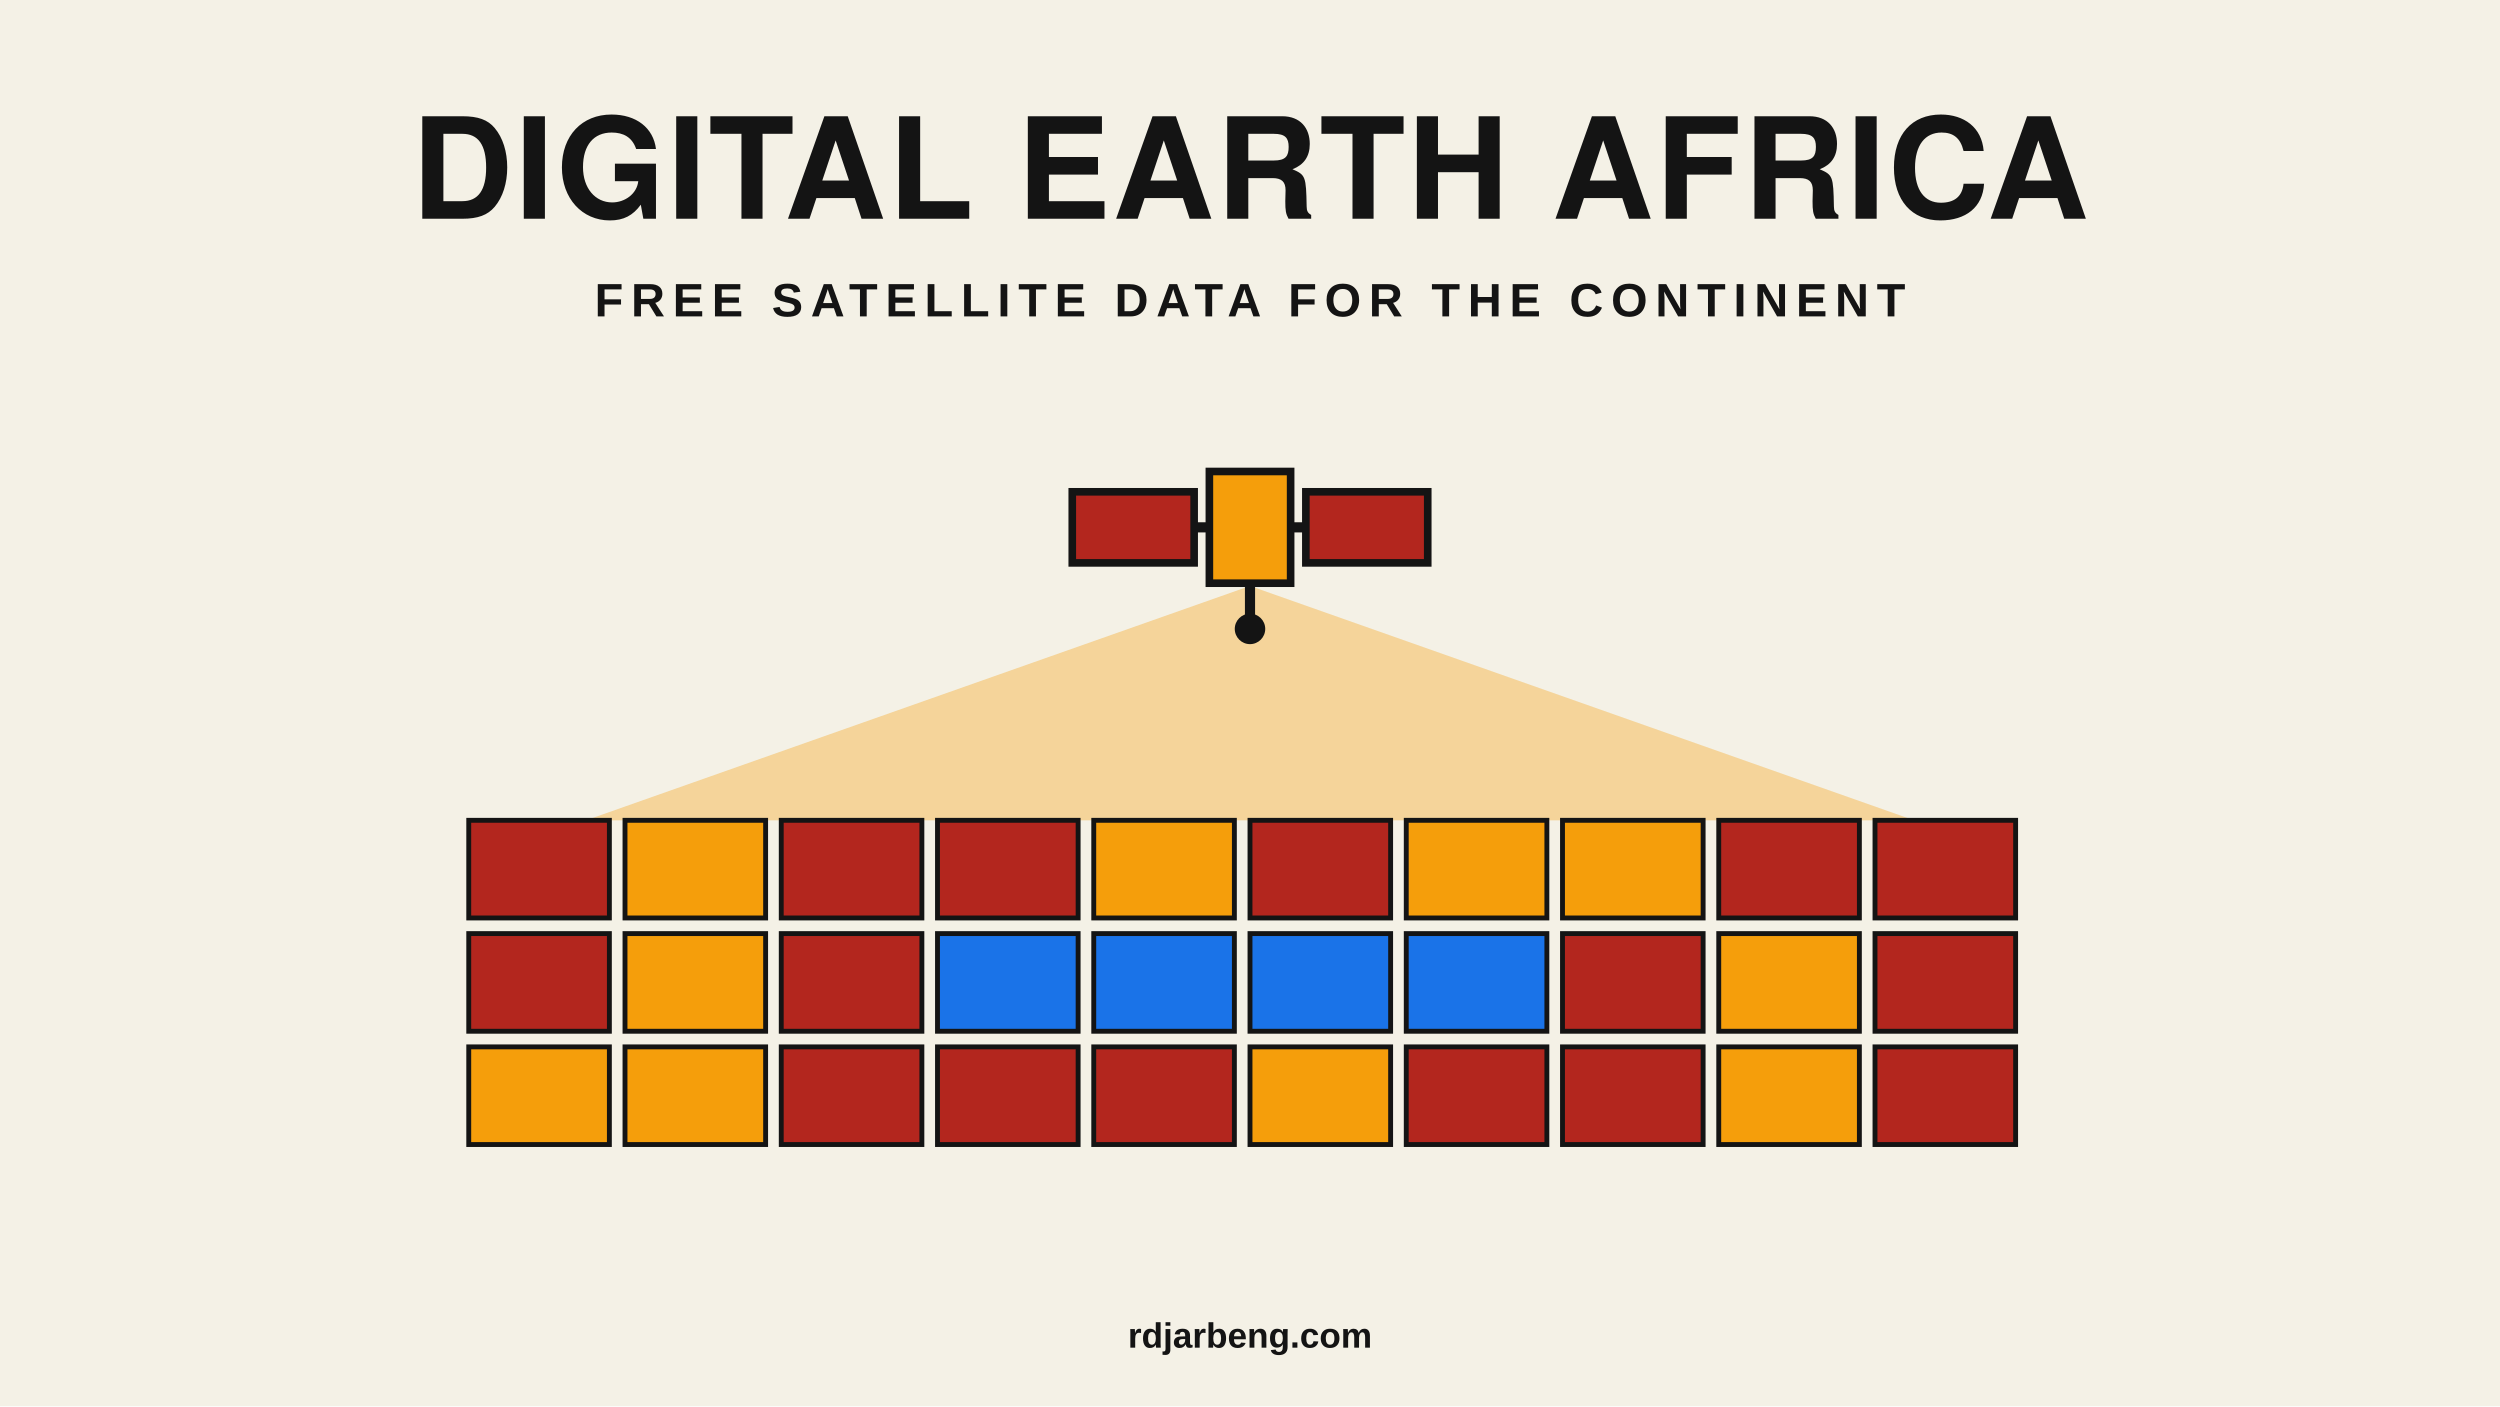
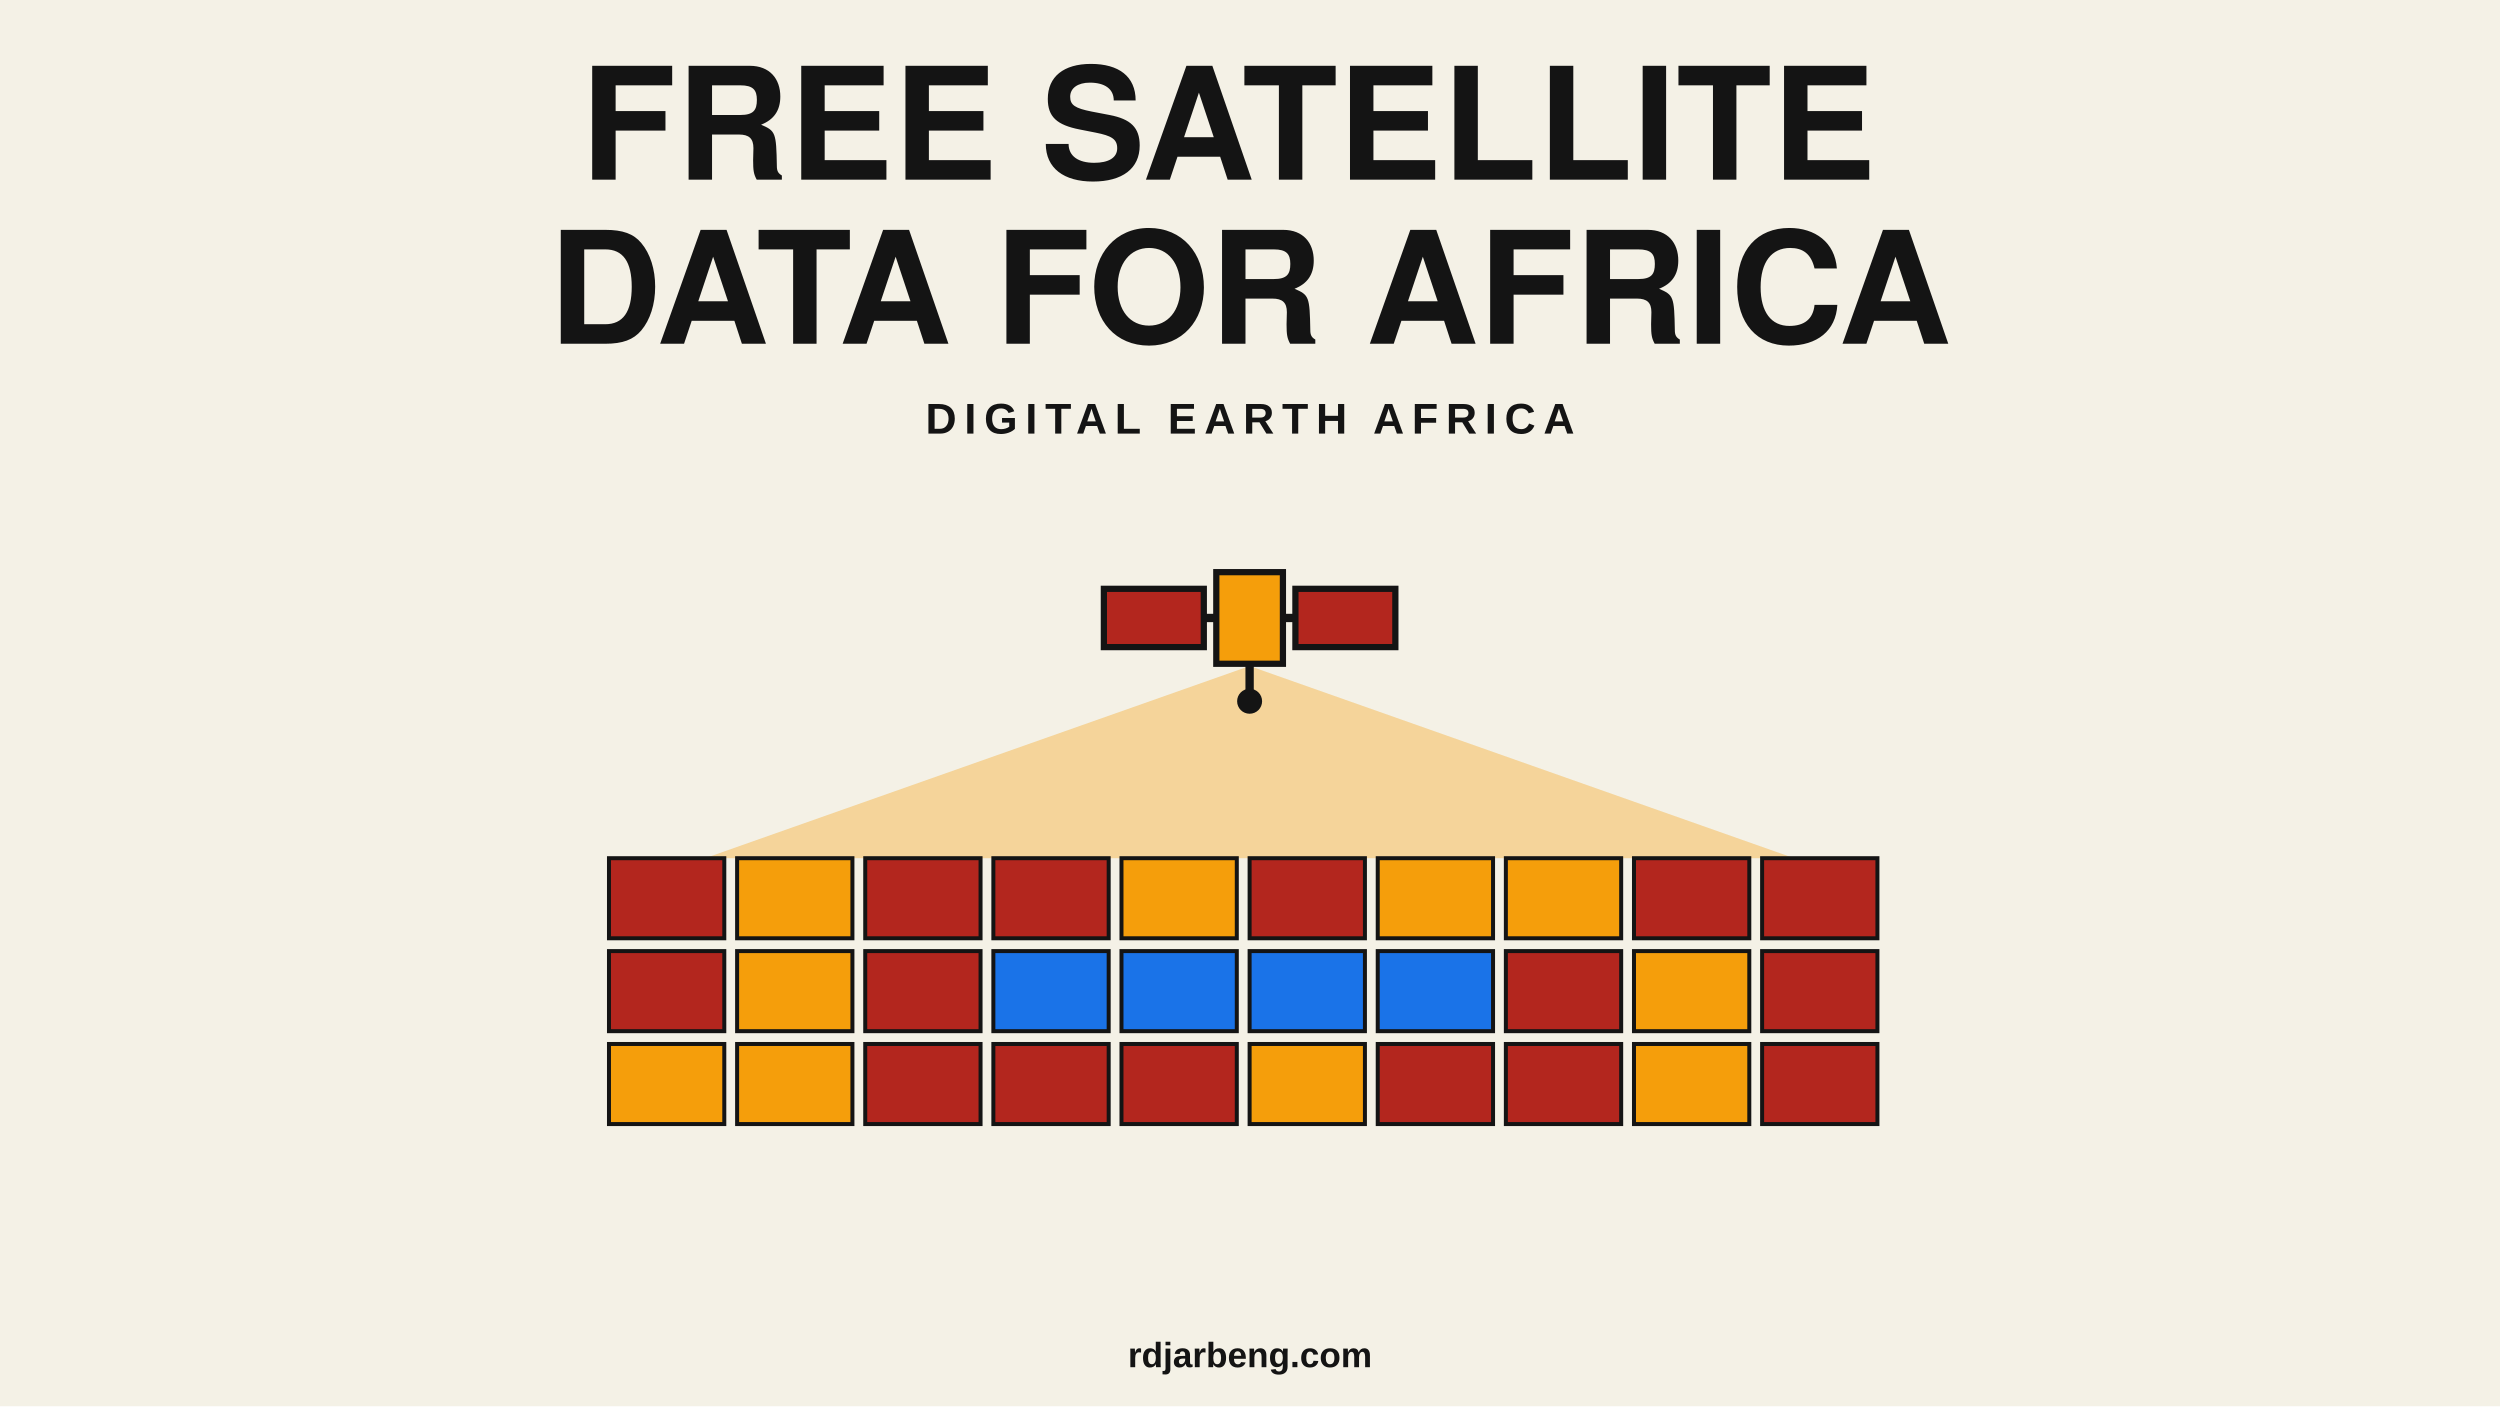
<svg xmlns="http://www.w3.org/2000/svg" viewBox="0 0 1280 720" width="1280" height="720">
  <rect width="1280" height="720" fill="#f4f1e6" />
  <g fill="#141414" font-family="'Arial Black', 'Helvetica Neue', Impact, sans-serif" text-anchor="middle">
-     <text x="640" y="112" font-size="72" font-weight="900" letter-spacing="1">DIGITAL EARTH AFRICA</text>
-     <text x="640" y="162" font-size="24" font-weight="700" letter-spacing="4" font-family="Arial, Helvetica, sans-serif">FREE SATELLITE DATA FOR THE CONTINENT</text>
+     <text x="640" y="92" font-size="80" font-weight="900">
+       <tspan x="640" dy="0">FREE SATELLITE</tspan>
+       <tspan x="640" dy="84">DATA FOR AFRICA</tspan>
+     </text>
+     <text x="640" y="222" font-size="22" font-weight="700" letter-spacing="4" font-family="Arial, Helvetica, sans-serif">DIGITAL EARTH AFRICA</text>
  </g>
-   <path d="M640 300 L300 420 L980 420 Z" fill="#f59e0b" opacity="0.35" />
-   <rect x="240" y="420" width="72" height="50" fill="#b3261e" stroke="#141414" stroke-width="2.5" />
-   <rect x="320" y="420" width="72" height="50" fill="#f59e0b" stroke="#141414" stroke-width="2.5" />
-   <rect x="400" y="420" width="72" height="50" fill="#b3261e" stroke="#141414" stroke-width="2.5" />
-   <rect x="480" y="420" width="72" height="50" fill="#b3261e" stroke="#141414" stroke-width="2.5" />
-   <rect x="560" y="420" width="72" height="50" fill="#f59e0b" stroke="#141414" stroke-width="2.5" />
-   <rect x="640" y="420" width="72" height="50" fill="#b3261e" stroke="#141414" stroke-width="2.5" />
-   <rect x="720" y="420" width="72" height="50" fill="#f59e0b" stroke="#141414" stroke-width="2.5" />
-   <rect x="800" y="420" width="72" height="50" fill="#f59e0b" stroke="#141414" stroke-width="2.5" />
-   <rect x="880" y="420" width="72" height="50" fill="#b3261e" stroke="#141414" stroke-width="2.5" />
-   <rect x="960" y="420" width="72" height="50" fill="#b3261e" stroke="#141414" stroke-width="2.5" />
-   <rect x="240" y="478" width="72" height="50" fill="#b3261e" stroke="#141414" stroke-width="2.5" />
-   <rect x="320" y="478" width="72" height="50" fill="#f59e0b" stroke="#141414" stroke-width="2.5" />
-   <rect x="400" y="478" width="72" height="50" fill="#b3261e" stroke="#141414" stroke-width="2.5" />
-   <rect x="480" y="478" width="72" height="50" fill="#1a73e8" stroke="#141414" stroke-width="2.5" />
-   <rect x="560" y="478" width="72" height="50" fill="#1a73e8" stroke="#141414" stroke-width="2.5" />
-   <rect x="640" y="478" width="72" height="50" fill="#1a73e8" stroke="#141414" stroke-width="2.5" />
-   <rect x="720" y="478" width="72" height="50" fill="#1a73e8" stroke="#141414" stroke-width="2.5" />
-   <rect x="800" y="478" width="72" height="50" fill="#b3261e" stroke="#141414" stroke-width="2.5" />
-   <rect x="880" y="478" width="72" height="50" fill="#f59e0b" stroke="#141414" stroke-width="2.5" />
-   <rect x="960" y="478" width="72" height="50" fill="#b3261e" stroke="#141414" stroke-width="2.5" />
-   <rect x="240" y="536" width="72" height="50" fill="#f59e0b" stroke="#141414" stroke-width="2.5" />
-   <rect x="320" y="536" width="72" height="50" fill="#f59e0b" stroke="#141414" stroke-width="2.5" />
-   <rect x="400" y="536" width="72" height="50" fill="#b3261e" stroke="#141414" stroke-width="2.5" />
-   <rect x="480" y="536" width="72" height="50" fill="#b3261e" stroke="#141414" stroke-width="2.5" />
-   <rect x="560" y="536" width="72" height="50" fill="#b3261e" stroke="#141414" stroke-width="2.5" />
-   <rect x="640" y="536" width="72" height="50" fill="#f59e0b" stroke="#141414" stroke-width="2.5" />
-   <rect x="720" y="536" width="72" height="50" fill="#b3261e" stroke="#141414" stroke-width="2.5" />
-   <rect x="800" y="536" width="72" height="50" fill="#b3261e" stroke="#141414" stroke-width="2.5" />
-   <rect x="880" y="536" width="72" height="50" fill="#f59e0b" stroke="#141414" stroke-width="2.5" />
-   <rect x="960" y="536" width="72" height="50" fill="#b3261e" stroke="#141414" stroke-width="2.5" />
-   <g transform="translate(640 270) scale(1.3)">
-     <rect x="-70" y="-14" width="48" height="28" fill="#b3261e" stroke="#141414" stroke-width="3" />
-     <rect x="22" y="-14" width="48" height="28" fill="#b3261e" stroke="#141414" stroke-width="3" />
-     <line x1="-22" y1="0" x2="-14" y2="0" stroke="#141414" stroke-width="4" />
-     <line x1="14" y1="0" x2="22" y2="0" stroke="#141414" stroke-width="4" />
-     <rect x="-16" y="-22" width="32" height="44" fill="#f59e0b" stroke="#141414" stroke-width="3" />
-     <line x1="0" y1="22" x2="0" y2="36" stroke="#141414" stroke-width="4" />
-     <circle cx="0" cy="40" r="6" fill="#141414" />
+   <g transform="translate(115 95) scale(0.82)">
+     <path d="M640 300 L300 420 L980 420 Z" fill="#f59e0b" opacity="0.35" />
+     <rect x="240" y="420" width="72" height="50" fill="#b3261e" stroke="#141414" stroke-width="2.5" />
+     <rect x="320" y="420" width="72" height="50" fill="#f59e0b" stroke="#141414" stroke-width="2.5" />
+     <rect x="400" y="420" width="72" height="50" fill="#b3261e" stroke="#141414" stroke-width="2.5" />
+     <rect x="480" y="420" width="72" height="50" fill="#b3261e" stroke="#141414" stroke-width="2.5" />
+     <rect x="560" y="420" width="72" height="50" fill="#f59e0b" stroke="#141414" stroke-width="2.5" />
+     <rect x="640" y="420" width="72" height="50" fill="#b3261e" stroke="#141414" stroke-width="2.5" />
+     <rect x="720" y="420" width="72" height="50" fill="#f59e0b" stroke="#141414" stroke-width="2.5" />
+     <rect x="800" y="420" width="72" height="50" fill="#f59e0b" stroke="#141414" stroke-width="2.5" />
+     <rect x="880" y="420" width="72" height="50" fill="#b3261e" stroke="#141414" stroke-width="2.5" />
+     <rect x="960" y="420" width="72" height="50" fill="#b3261e" stroke="#141414" stroke-width="2.5" />
+     <rect x="240" y="478" width="72" height="50" fill="#b3261e" stroke="#141414" stroke-width="2.5" />
+     <rect x="320" y="478" width="72" height="50" fill="#f59e0b" stroke="#141414" stroke-width="2.5" />
+     <rect x="400" y="478" width="72" height="50" fill="#b3261e" stroke="#141414" stroke-width="2.5" />
+     <rect x="480" y="478" width="72" height="50" fill="#1a73e8" stroke="#141414" stroke-width="2.5" />
+     <rect x="560" y="478" width="72" height="50" fill="#1a73e8" stroke="#141414" stroke-width="2.5" />
+     <rect x="640" y="478" width="72" height="50" fill="#1a73e8" stroke="#141414" stroke-width="2.5" />
+     <rect x="720" y="478" width="72" height="50" fill="#1a73e8" stroke="#141414" stroke-width="2.5" />
+     <rect x="800" y="478" width="72" height="50" fill="#b3261e" stroke="#141414" stroke-width="2.5" />
+     <rect x="880" y="478" width="72" height="50" fill="#f59e0b" stroke="#141414" stroke-width="2.5" />
+     <rect x="960" y="478" width="72" height="50" fill="#b3261e" stroke="#141414" stroke-width="2.5" />
+     <rect x="240" y="536" width="72" height="50" fill="#f59e0b" stroke="#141414" stroke-width="2.5" />
+     <rect x="320" y="536" width="72" height="50" fill="#f59e0b" stroke="#141414" stroke-width="2.5" />
+     <rect x="400" y="536" width="72" height="50" fill="#b3261e" stroke="#141414" stroke-width="2.5" />
+     <rect x="480" y="536" width="72" height="50" fill="#b3261e" stroke="#141414" stroke-width="2.5" />
+     <rect x="560" y="536" width="72" height="50" fill="#b3261e" stroke="#141414" stroke-width="2.5" />
+     <rect x="640" y="536" width="72" height="50" fill="#f59e0b" stroke="#141414" stroke-width="2.5" />
+     <rect x="720" y="536" width="72" height="50" fill="#b3261e" stroke="#141414" stroke-width="2.5" />
+     <rect x="800" y="536" width="72" height="50" fill="#b3261e" stroke="#141414" stroke-width="2.5" />
+     <rect x="880" y="536" width="72" height="50" fill="#f59e0b" stroke="#141414" stroke-width="2.5" />
+     <rect x="960" y="536" width="72" height="50" fill="#b3261e" stroke="#141414" stroke-width="2.5" />
+     <g transform="translate(640 270) scale(1.3)">
+       <rect x="-70" y="-14" width="48" height="28" fill="#b3261e" stroke="#141414" stroke-width="3" />
+       <rect x="22" y="-14" width="48" height="28" fill="#b3261e" stroke="#141414" stroke-width="3" />
+       <line x1="-22" y1="0" x2="-14" y2="0" stroke="#141414" stroke-width="4" />
+       <line x1="14" y1="0" x2="22" y2="0" stroke="#141414" stroke-width="4" />
+       <rect x="-16" y="-22" width="32" height="44" fill="#f59e0b" stroke="#141414" stroke-width="3" />
+       <line x1="0" y1="22" x2="0" y2="36" stroke="#141414" stroke-width="4" />
+       <circle cx="0" cy="40" r="6" fill="#141414" />
+     </g>
  </g>
-   <text x="640" y="690" font-family="Arial, Helvetica, sans-serif" font-size="18" font-weight="600" fill="#141414" text-anchor="middle">rdjarbeng.com</text>
+   <text x="640" y="700" font-family="Arial, Helvetica, sans-serif" font-size="18" font-weight="600" fill="#141414" text-anchor="middle">rdjarbeng.com</text>
</svg>
